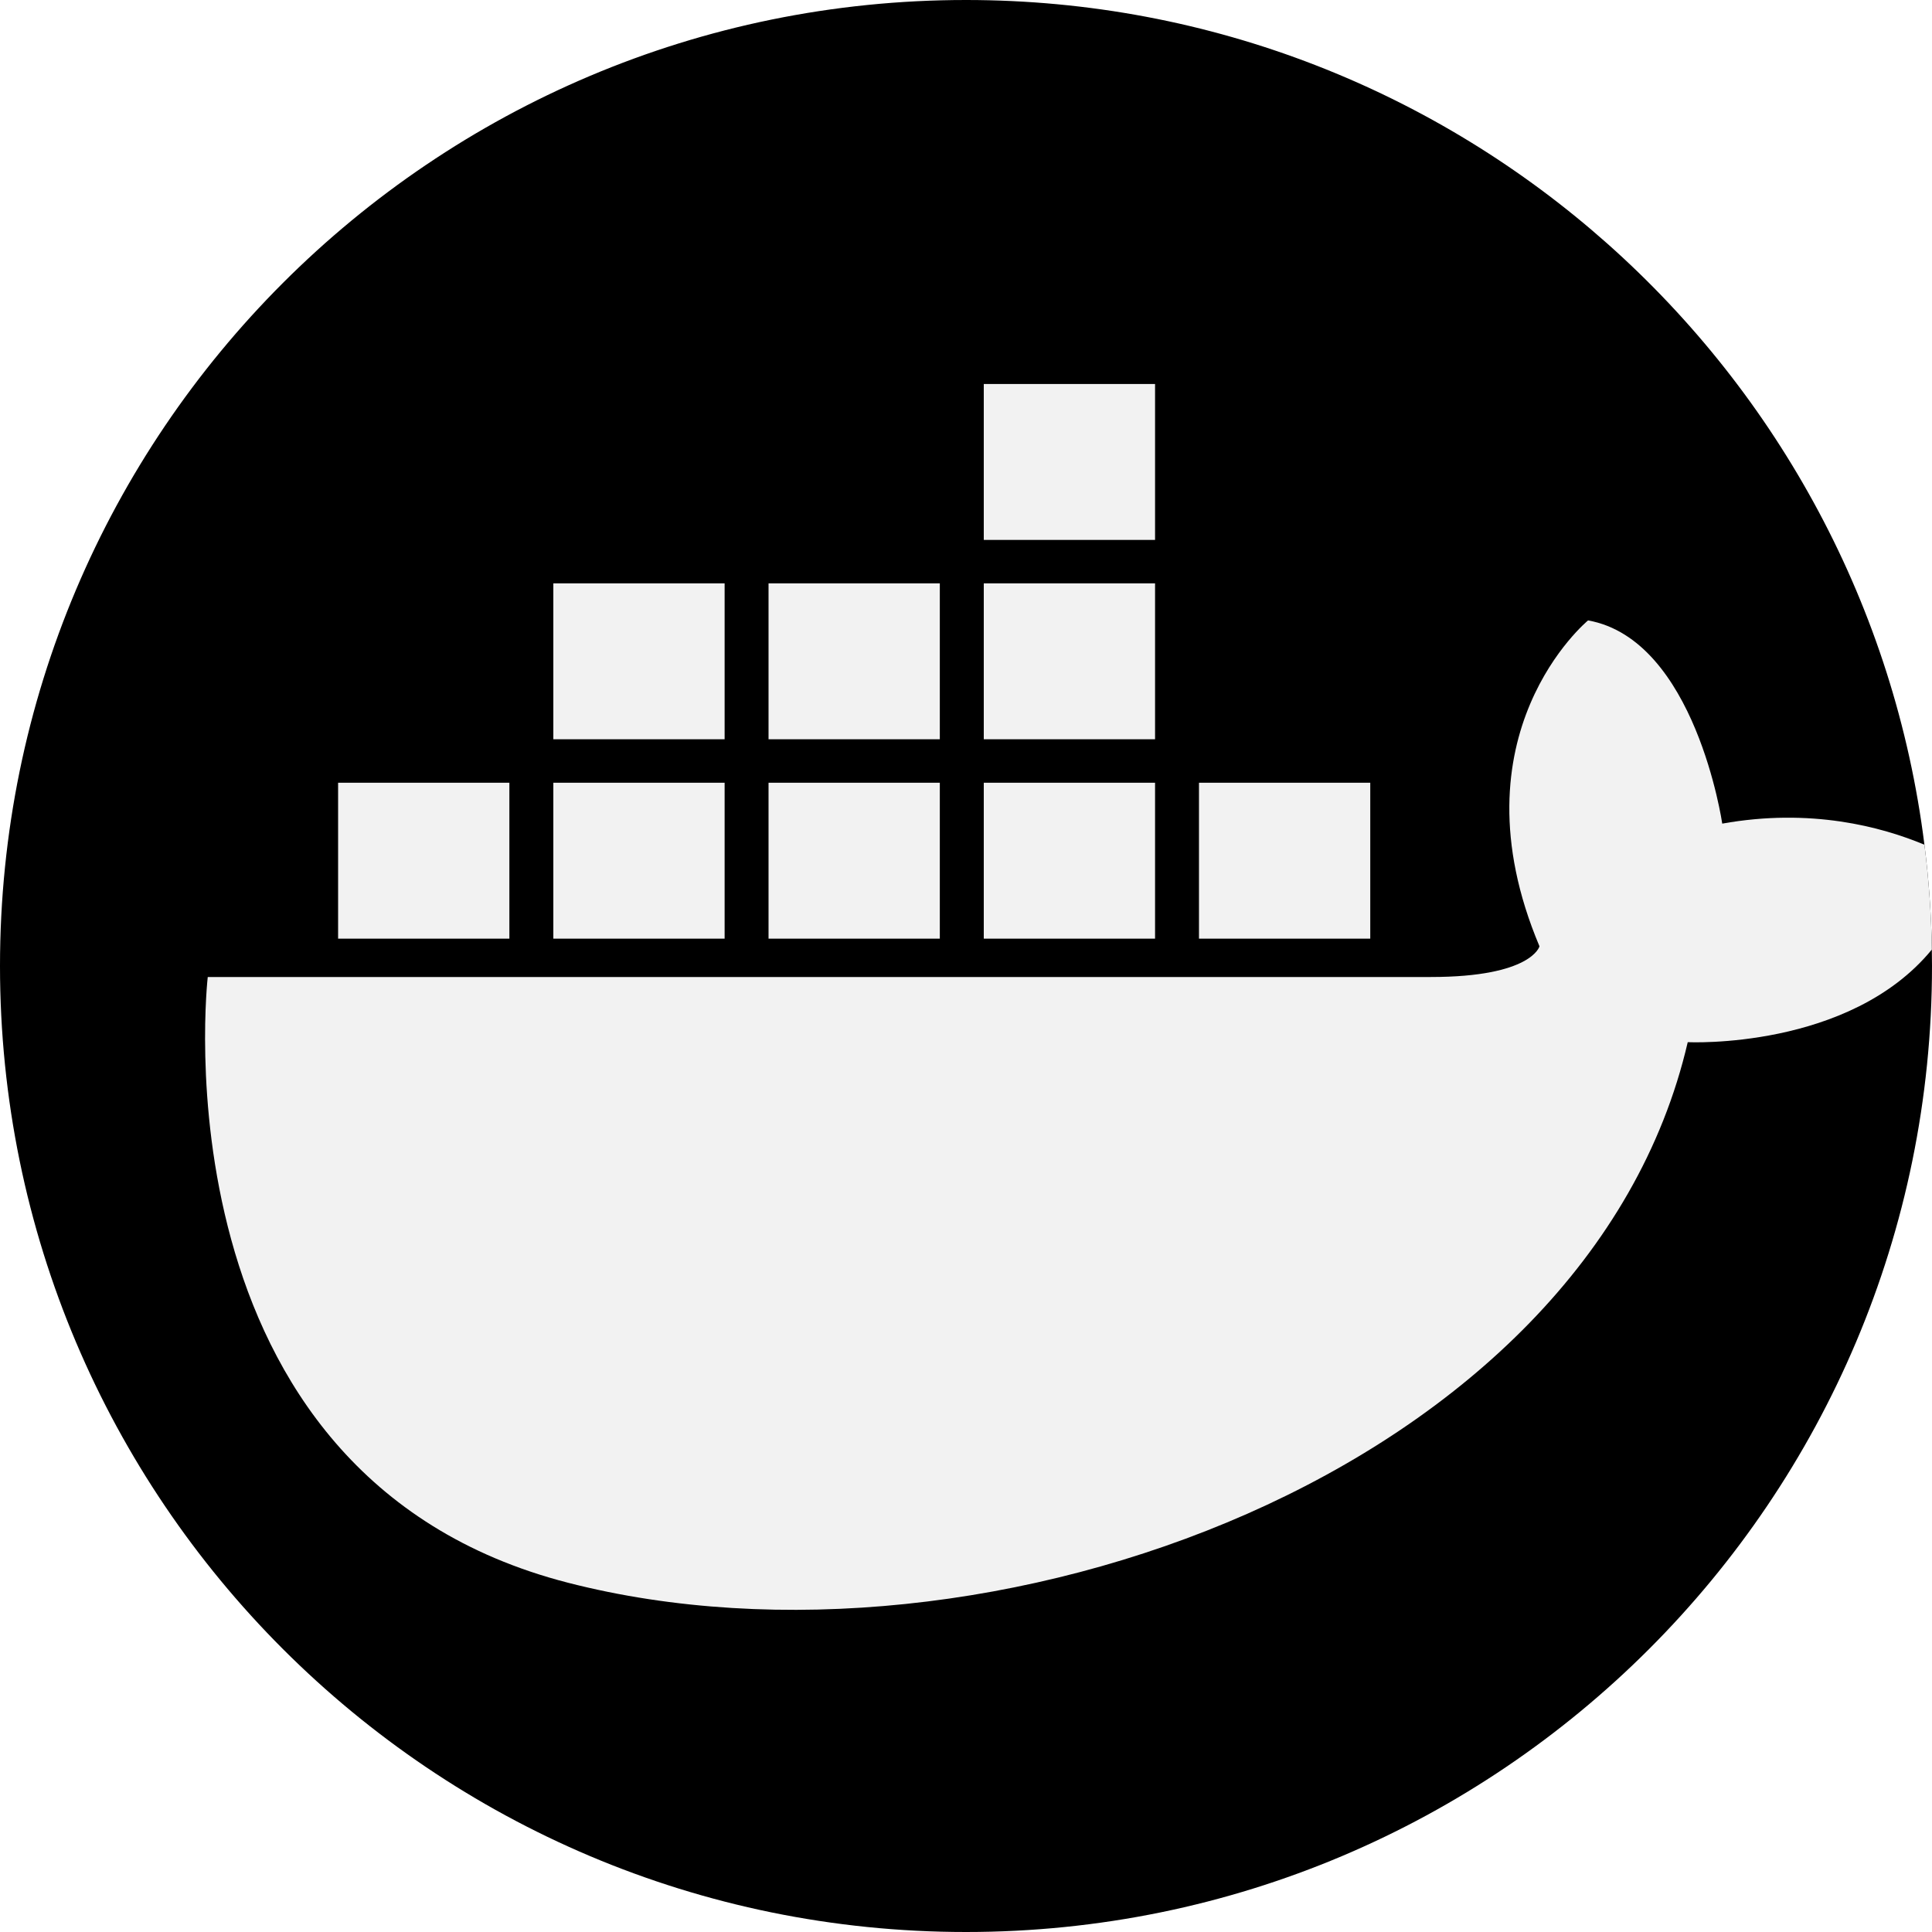
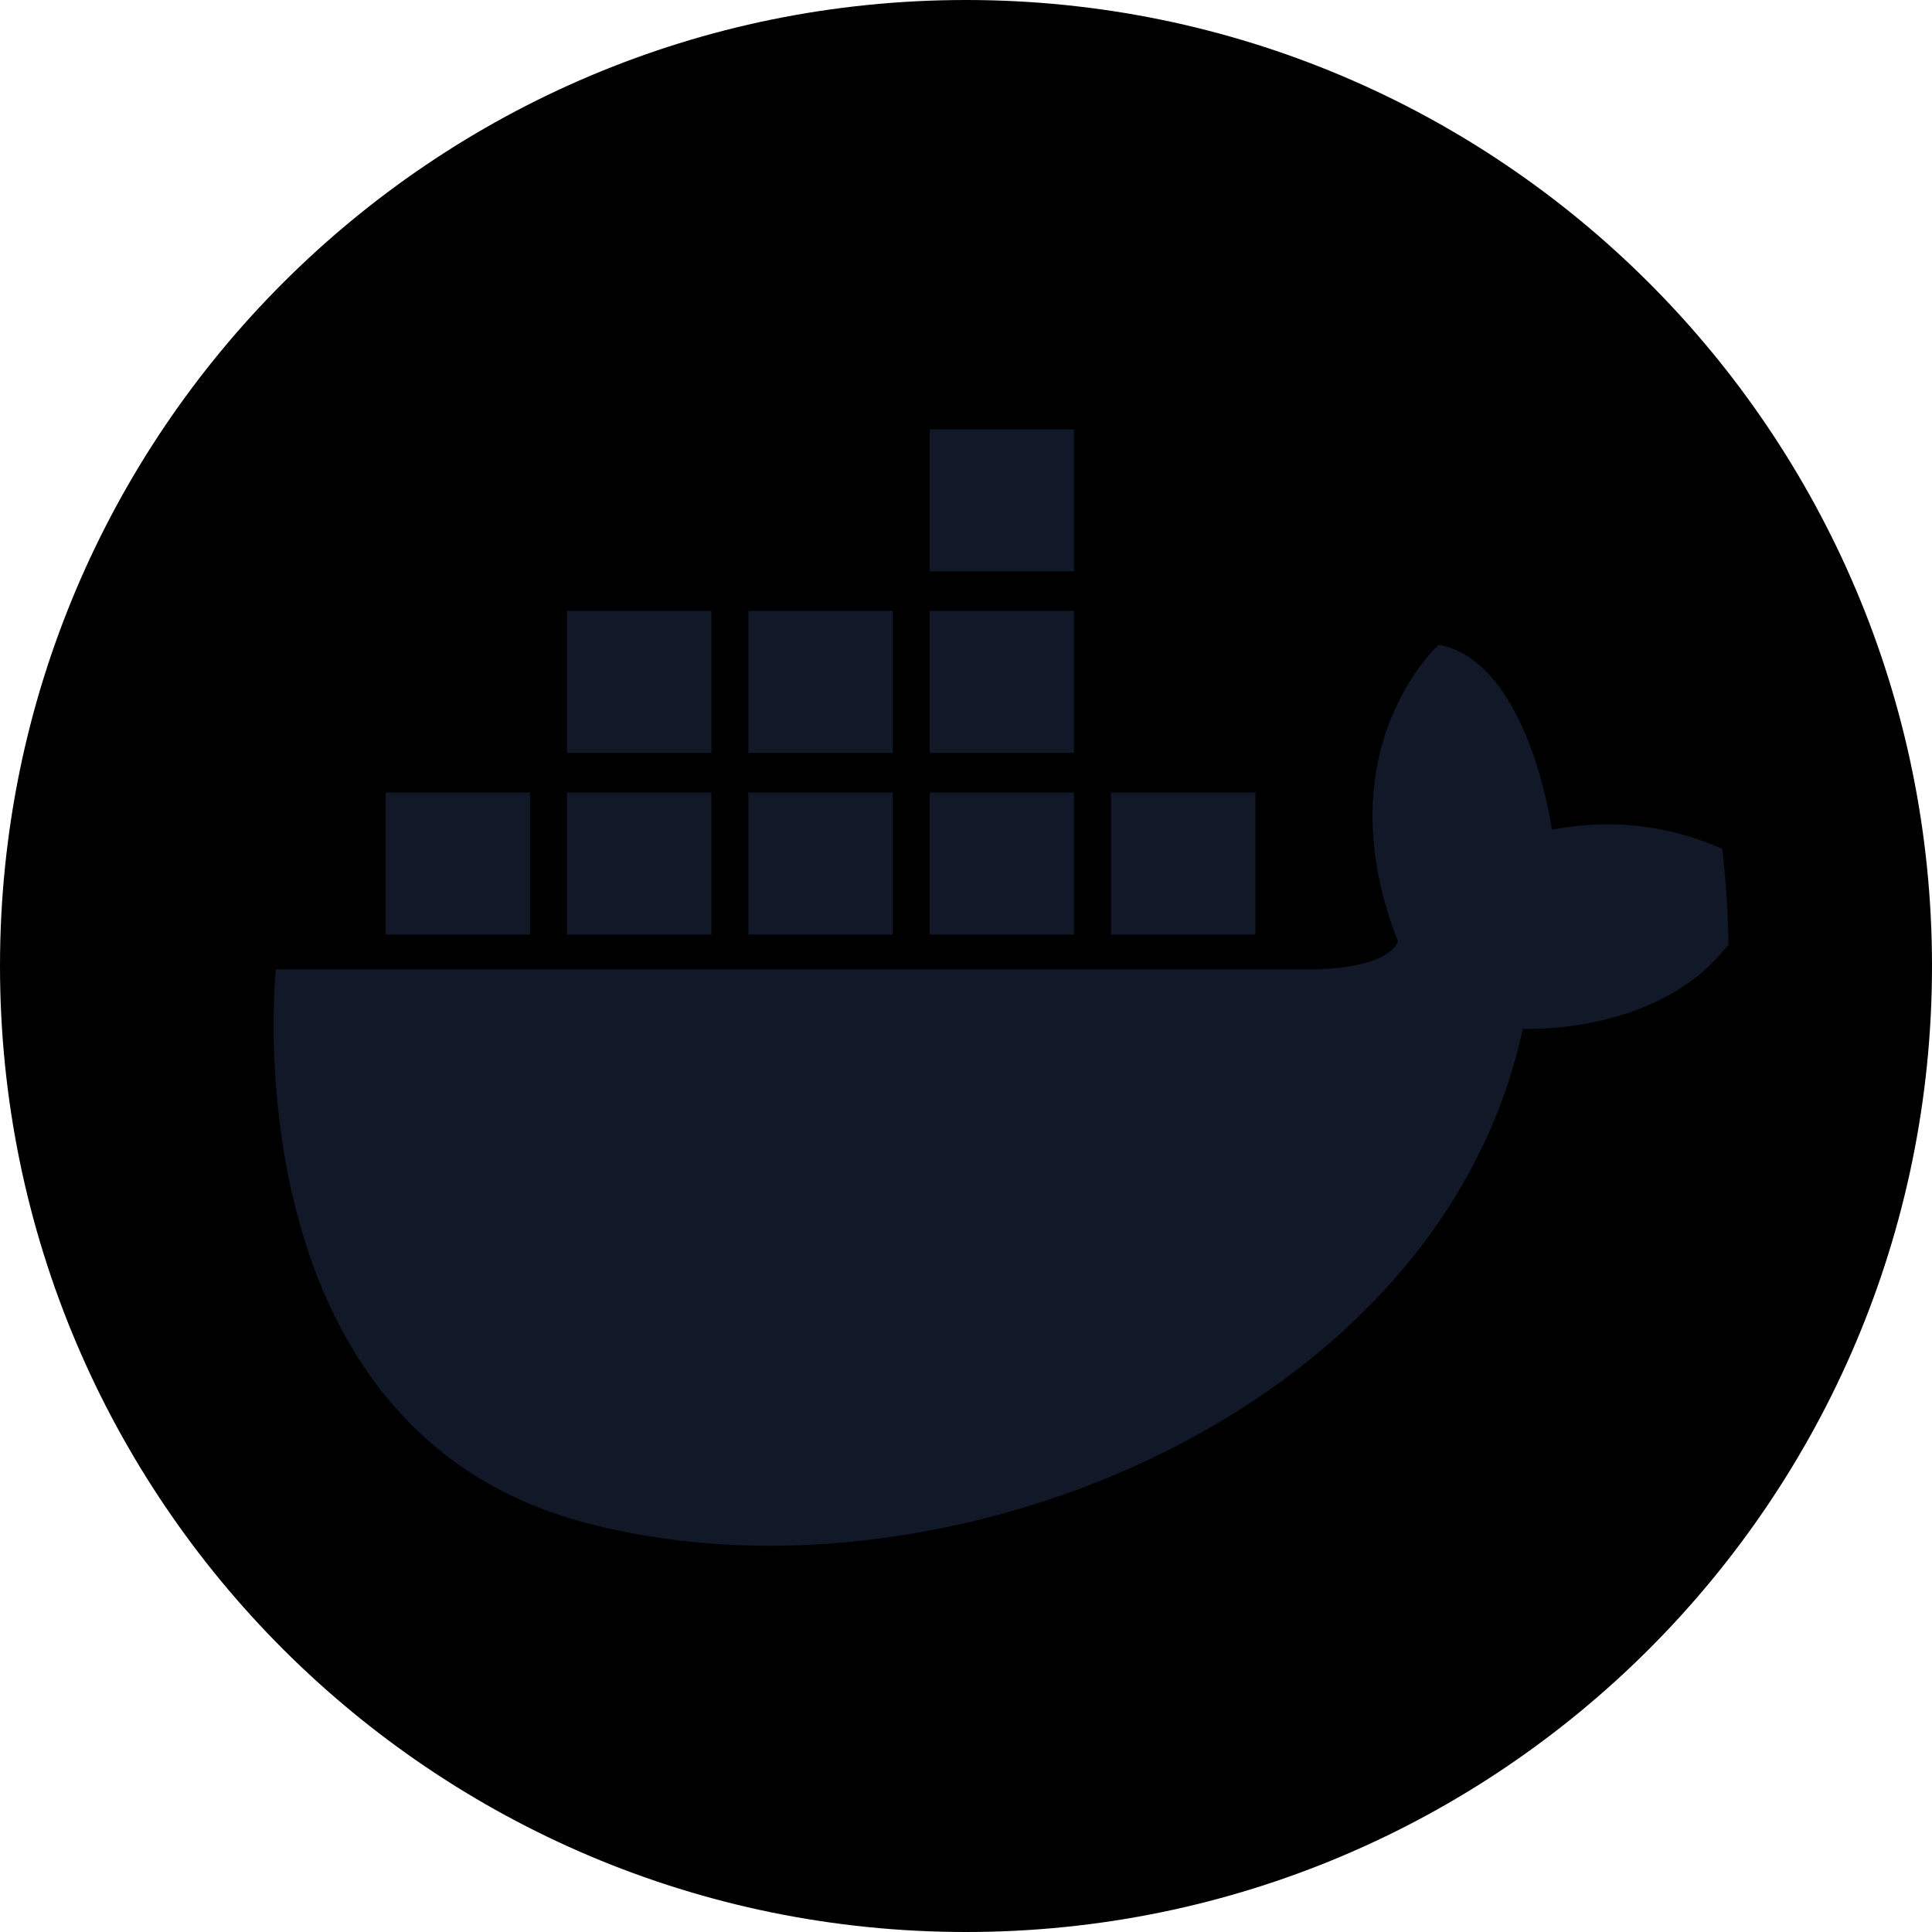
- <svg xmlns="http://www.w3.org/2000/svg" viewBox="0 0 512 512" fill="currentColor">
-   <path d="M512 256c0 141.385-114.615 256-256 256S0 397.385 0 256 114.615 0 256 0c130.497 0 238.184 97.646 253.994 223.859a253.795 253.795 0 011.964 27.784c.032 1.452.042 2.905.042 4.357z" data-original="#006bc0" />
-   <g>
-     <path d="M511.958 251.643c-21.859 26.624-64.69 24.545-64.69 24.545-26.415 113.8-185.94 171.719-296.699 143.266-110.748-28.443-95.513-160.539-95.513-160.539h324.138c26.749 0 28.787-8.129 28.787-8.129-23.709-56.226 12.873-86.371 12.873-86.371 28.453 5.089 35.558 53.854 35.558 53.854 23.353-4.19 42.109.794 53.582 5.59a253.795 253.795 0 011.964 27.784z" fill="#f2f2f2" data-original="#f2f2f2" />
-     <path fill="#f2f2f2" data-original="#f2f2f2" d="M89.6 207.433h45.39v41.32H89.6zM146.641 207.433h45.39v41.32h-45.39zM317.743 207.433h45.39v41.32h-45.39zM260.712 207.433h45.39v41.32h-45.39zM260.712 101.763h45.39v41.32h-45.39zM203.671 207.433h45.39v41.32h-45.39zM146.641 154.593h45.39v41.32h-45.39zM260.712 154.593h45.39v41.32h-45.39zM203.671 154.593h45.39v41.32h-45.39z" />
-   </g>
+ <svg xmlns="http://www.w3.org/2000/svg" width="54" height="54" viewBox="0 0 54 54" fill="none">
+   <rect width="54" height="54" rx="27" fill="currentColor" />
+   <path d="M48.312 26.397C46.37 28.954 42.563 28.755 42.563 28.755C40.216 39.685 26.04 45.249 16.198 42.516C6.357 39.784 7.71 27.095 7.71 27.095H36.514C38.891 27.095 39.072 26.315 39.072 26.315C36.965 20.914 40.216 18.018 40.216 18.018C42.745 18.507 43.376 23.191 43.376 23.191C45.451 22.789 47.118 23.267 48.138 23.728C48.24 24.604 48.299 25.495 48.312 26.397Z" fill="#111827" />
+   <path d="M14.814 22.15H10.78V26.119H14.814V22.15Z" fill="#111827" />
+   <path d="M19.883 22.15H15.849V26.119H19.883V22.15Z" fill="#111827" />
+   <path d="M35.087 22.15H31.054V26.119H35.087V22.15Z" fill="#111827" />
+   <path d="M30.019 22.15H25.986V26.119H30.019V22.15Z" fill="#111827" />
+   <path d="M30.019 12H25.986V15.969H30.019V12Z" fill="#111827" />
+   <path d="M24.95 22.15H20.917V26.119H24.95V22.15Z" fill="#111827" />
+   <path d="M19.883 17.074H15.849V21.043H19.883V17.074Z" fill="#111827" />
+   <path d="M30.019 17.074H25.986V21.043H30.019V17.074Z" fill="#111827" />
+   <path d="M24.95 17.074H20.917V21.043H24.95V17.074Z" fill="#111827" />
</svg>
